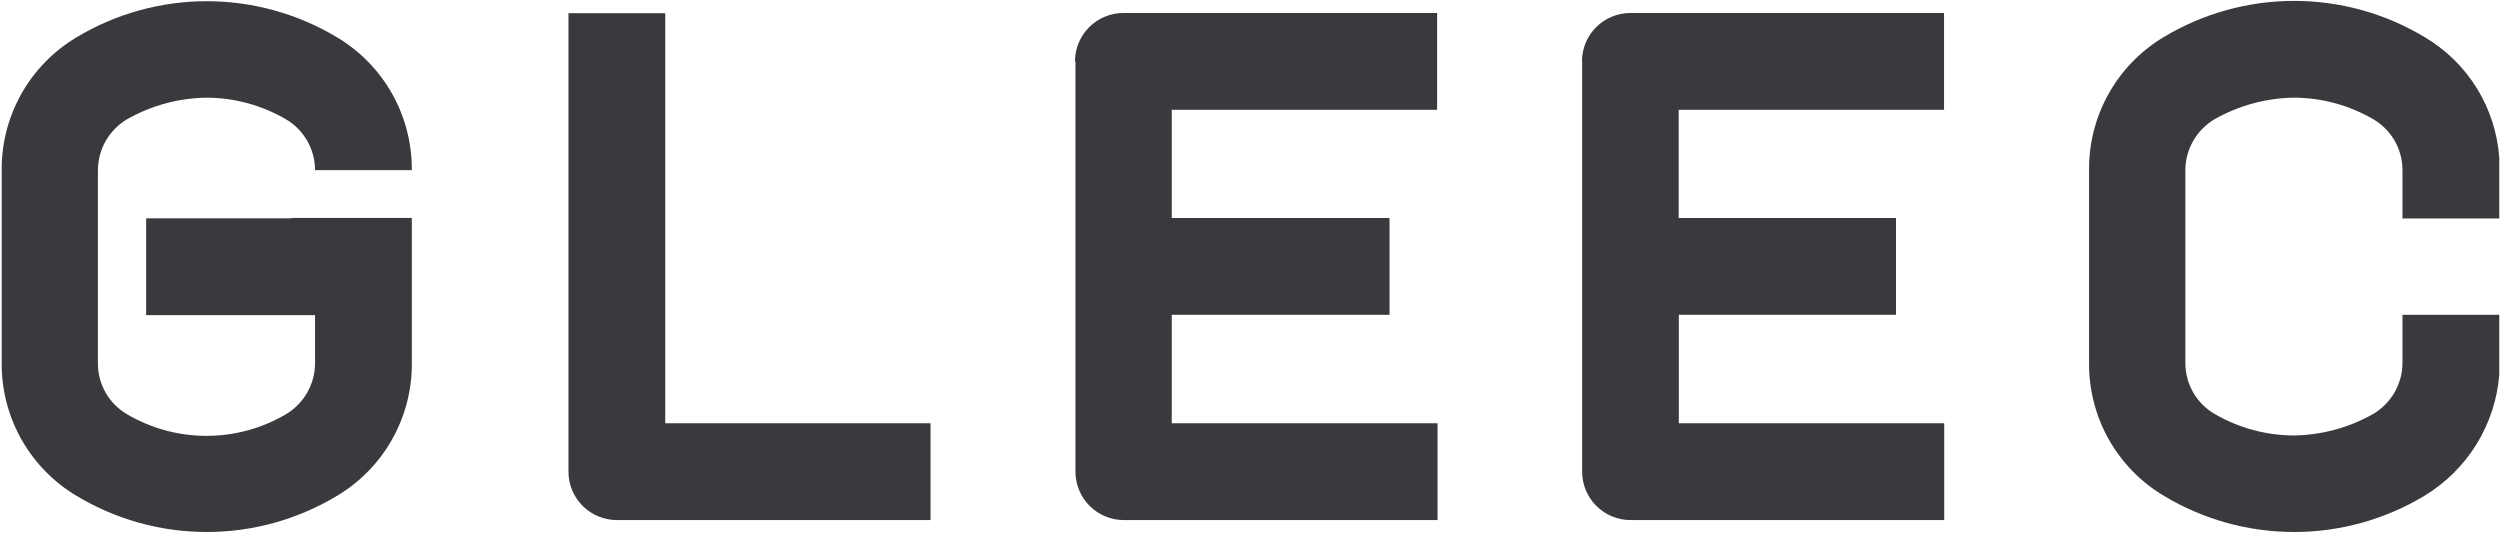
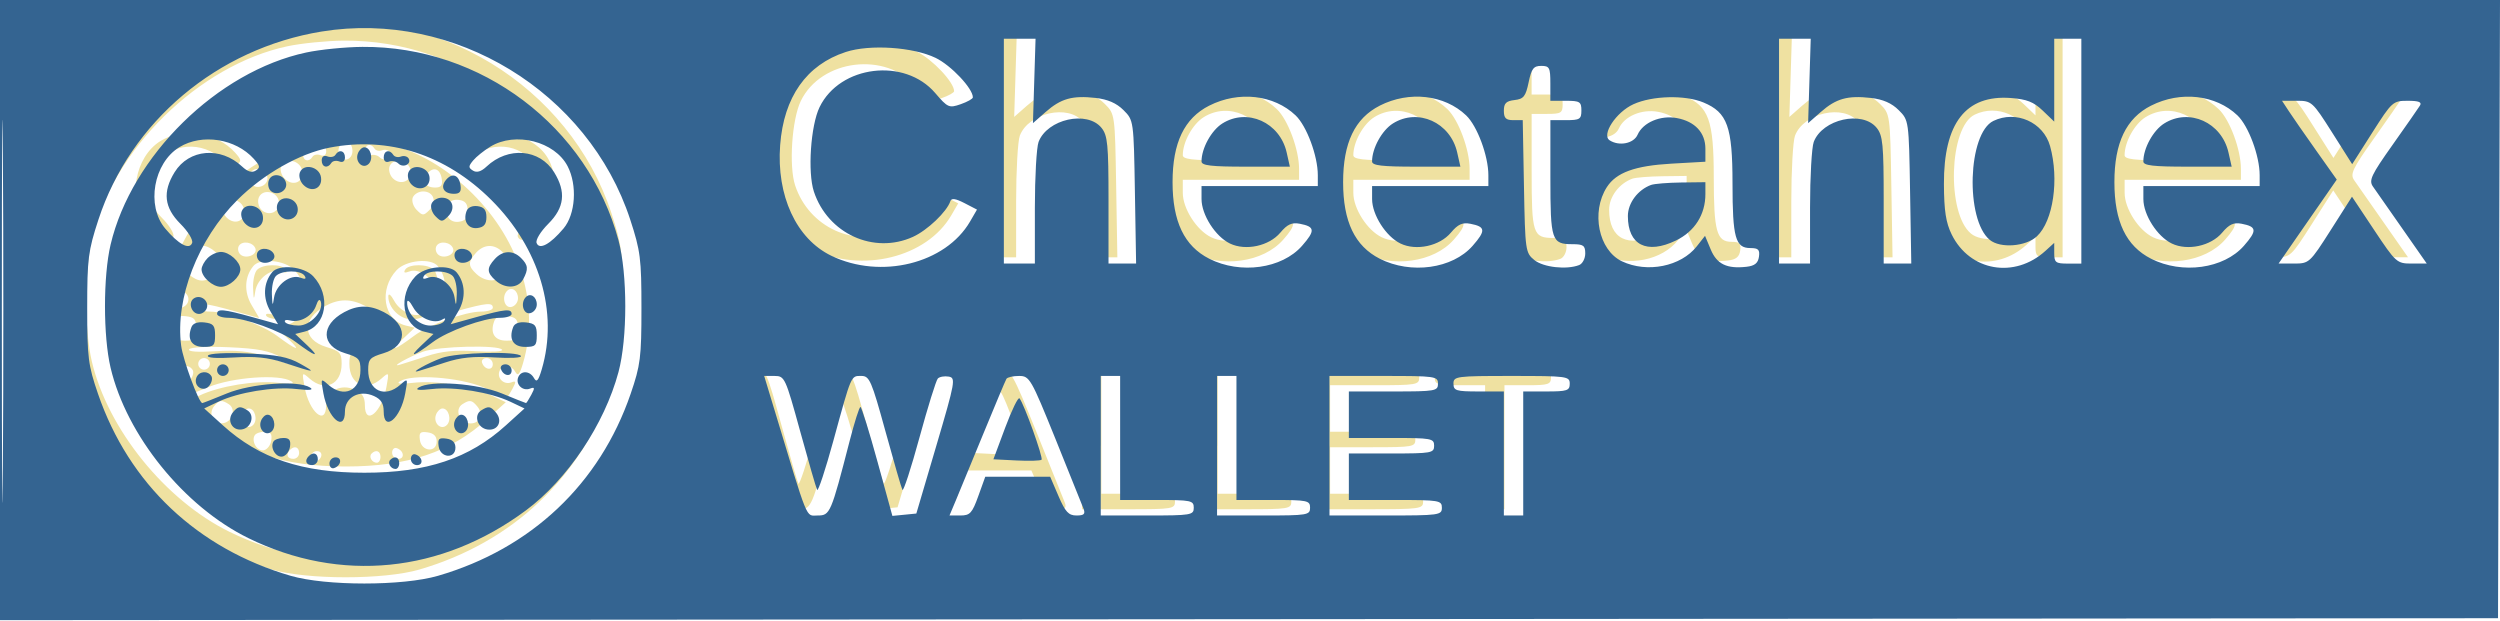
- <svg xmlns="http://www.w3.org/2000/svg" viewBox="699 117 1107 236" fill="none">
-   <path d="M828 213.679H763.714V256.536H838.5V277.964C838.464 282.488 837.266 286.927 835.021 290.855C832.776 294.782 829.559 298.067 825.679 300.393C814.996 306.684 802.825 310.001 790.429 310.001C778.032 310.001 765.861 306.684 755.178 300.393C751.272 298.096 748.034 294.818 745.785 290.884C743.536 286.95 742.354 282.496 742.357 277.964V192.321C742.38 187.79 743.572 183.341 745.818 179.406C748.064 175.47 751.288 172.181 755.178 169.857C765.928 163.727 778.055 160.422 790.429 160.25C802.821 160.284 814.983 163.599 825.679 169.857C829.583 172.165 832.819 175.451 835.067 179.39C837.315 183.329 838.498 187.786 838.5 192.321H881.357C881.444 180.487 878.435 168.835 872.627 158.522C866.819 148.21 858.416 139.596 848.25 133.536C830.825 123.067 810.881 117.537 790.553 117.537C770.226 117.537 750.282 123.067 732.857 133.536C722.691 139.596 714.288 148.21 708.48 158.522C702.672 168.835 699.663 180.487 699.75 192.321V277.786C699.669 289.615 702.681 301.259 708.489 311.565C714.296 321.87 722.697 330.478 732.857 336.536C750.274 347.027 770.221 352.57 790.553 352.57C810.886 352.57 830.833 347.027 848.25 336.536C858.41 330.478 866.811 321.87 872.618 311.565C878.426 301.259 881.438 289.615 881.357 277.786V213.5H828V213.679Z" fill="#393A3D" />
-   <path d="M993.571 122.857H950.714V325.857C950.714 331.54 952.972 336.991 956.991 341.009C961.009 345.028 966.46 347.286 972.143 347.286H1111.04V304.429H993.571V122.857Z" fill="#393A3D" />
-   <path d="M1175.21 144.214V325.857C1175.21 331.54 1177.47 336.991 1181.49 341.009C1185.51 345.028 1190.96 347.286 1196.64 347.286H1335.54V304.429H1217.86V256.393H1314.29V213.536H1217.86V165.607H1335.36V122.75H1196.43C1190.75 122.75 1185.29 125.008 1181.28 129.026C1177.26 133.045 1175 138.495 1175 144.179" fill="#393A3D" />
-   <path d="M1399.57 144.214V325.857C1399.57 331.54 1401.83 336.991 1405.85 341.009C1409.87 345.028 1415.32 347.286 1421 347.286H1559.89V304.429H1442.39V256.393H1538.54V213.536H1442.32V165.607H1559.82V122.75H1420.93C1415.25 122.75 1409.8 125.008 1405.78 129.026C1401.76 133.045 1399.5 138.495 1399.5 144.179" fill="#393A3D" />
-   <path d="M1762.82 277.786C1762.79 282.31 1761.59 286.748 1759.34 290.676C1757.1 294.604 1753.88 297.888 1750 300.214C1739.25 306.344 1727.12 309.649 1714.75 309.821C1702.36 309.787 1690.2 306.473 1679.5 300.214C1675.59 297.917 1672.36 294.639 1670.11 290.705C1667.86 286.771 1666.68 282.317 1666.68 277.786V192.321C1666.7 187.79 1667.89 183.341 1670.14 179.406C1672.39 175.47 1675.61 172.181 1679.5 169.857C1690.25 163.727 1702.38 160.422 1714.75 160.25C1727.14 160.284 1739.3 163.599 1750 169.857C1753.9 172.165 1757.14 175.451 1759.39 179.39C1761.64 183.329 1762.82 187.786 1762.82 192.321V213.75H1805.68V186.964C1804.93 176.011 1801.52 165.406 1795.75 156.07C1789.97 146.734 1782 138.95 1772.54 133.393C1755.11 122.925 1735.17 117.394 1714.84 117.394C1694.51 117.394 1674.57 122.925 1657.14 133.393C1646.98 139.453 1638.57 148.067 1632.77 158.38C1626.96 168.692 1623.95 180.344 1624.04 192.179V277.786C1623.95 289.615 1626.97 301.259 1632.77 311.565C1638.58 321.87 1646.98 330.478 1657.14 336.536C1674.56 347.027 1694.51 352.57 1714.84 352.57C1735.17 352.57 1755.12 347.027 1772.54 336.536C1781.91 330.874 1789.81 323.063 1795.57 313.748C1801.33 304.434 1804.8 293.882 1805.68 282.964V256.393H1762.82V277.786Z" fill="#393A3D" />
+ <svg xmlns="http://www.w3.org/2000/svg" width="145.125" height="36" viewBox="0 0 145.125 36" version="1.1" id="svg2">
+   <defs id="defs2" />
+   <path d="M 17.587,1.467 C 11.523,2.457 6.49,6.696 4.627,12.383 4.033,14.196 3.975,14.657 3.975,17.525 c 0,2.861 0.058,3.318 0.628,4.978 1.796,5.229 5.775,8.987 11.184,10.561 2.047,0.596 6.503,0.596 8.55,0 5.409,-1.574 9.388,-5.332 11.184,-10.561 0.57,-1.661 0.628,-2.118 0.628,-4.978 0,-2.868 -0.059,-3.328 -0.652,-5.141 C 33.067,4.966 25.267,0.213 17.587,1.467 m 39.599,6.945 V 14.937 h 0.9 0.9 v -3.248 c 0,-1.786 0.097,-3.502 0.215,-3.813 0.504,-1.325 2.821,-1.844 3.653,-0.817 0.356,0.439 0.407,0.968 0.407,4.19 V 14.937 h 0.801 0.801 l -0.07,-4.158 C 64.724,6.63 64.722,6.62 64.131,6.03 63.725,5.624 63.216,5.402 62.513,5.322 61.164,5.17 60.5,5.357 59.609,6.14 l -0.735,0.646 0.076,-2.45 0.076,-2.449 h -0.92 -0.92 v 6.525 m 44.999,0 V 14.937 h 0.9 0.9 v -3.248 c 0,-1.786 0.097,-3.502 0.215,-3.813 0.504,-1.325 2.821,-1.844 3.653,-0.817 0.356,0.439 0.407,0.968 0.407,4.19 V 14.937 h 0.801 0.801 l -0.07,-4.158 c -0.07,-4.15 -0.071,-4.159 -0.662,-4.749 -0.406,-0.406 -0.915,-0.628 -1.618,-0.707 -1.349,-0.152 -2.014,0.035 -2.904,0.818 l -0.735,0.646 0.076,-2.45 0.076,-2.449 h -0.92 -0.92 v 6.525 m 15.975,-4.12 v 2.405 l -0.67,-0.642 c -0.524,-0.502 -0.929,-0.661 -1.856,-0.729 -2.611,-0.193 -3.893,1.46 -3.877,5 0.007,1.543 0.114,2.238 0.45,2.922 1.05,2.134 3.649,2.586 5.447,0.948 l 0.506,-0.461 v 0.602 c 0,0.538 0.084,0.602 0.787,0.602 h 0.787 V 8.412 1.887 h -0.787 -0.787 v 2.405 M 16.687,2.685 C 11.539,3.785 6.546,8.689 5.332,13.838 c -0.434,1.842 -0.434,5.306 0,7.149 0.926,3.927 4.267,8.06 7.994,9.887 5.344,2.62 11.208,2.034 16.12,-1.611 2.407,-1.786 4.558,-5.001 5.369,-8.026 0.526,-1.963 0.526,-5.687 0,-7.65 -1.77,-6.598 -7.971,-11.282 -14.866,-11.228 -0.99,0.008 -2.458,0.155 -3.262,0.326 m 31.324,-0.031 c -2.283,0.745 -3.6,2.612 -3.811,5.406 -0.222,2.936 0.935,5.439 2.968,6.423 2.871,1.39 6.634,0.461 8.057,-1.988 L 55.625,11.806 54.897,11.429 C 54.378,11.161 54.143,11.128 54.081,11.316 53.875,11.933 52.75,13.007 51.908,13.389 49.633,14.423 46.963,13.203 46.157,10.762 45.787,9.641 45.97,6.926 46.487,5.861 c 1.181,-2.433 4.94,-2.891 6.714,-0.818 0.726,0.848 0.804,0.882 1.476,0.648 0.39,-0.136 0.709,-0.315 0.709,-0.398 0,-0.518 -1.262,-1.856 -2.162,-2.292 C 51.914,2.366 49.405,2.2 48.011,2.655 M 87.649,4.419 c -0.171,0.816 -0.291,0.967 -0.819,1.027 -0.486,0.056 -0.619,0.189 -0.619,0.619 0,0.43 0.117,0.548 0.548,0.548 h 0.548 l 0.071,3.845 c 0.069,3.729 0.087,3.858 0.602,4.275 0.524,0.424 1.866,0.575 2.6,0.293 0.196,-0.075 0.356,-0.379 0.356,-0.675 0,-0.459 -0.109,-0.538 -0.742,-0.538 -1.213,0 -1.282,-0.21 -1.282,-3.87 V 6.612 h 0.9 c 0.81,0 0.9,-0.056 0.9,-0.562 0,-0.506 -0.09,-0.562 -0.9,-0.562 H 88.91 V 4.475 c 0,-0.914 -0.052,-1.012 -0.531,-1.012 -0.443,0 -0.564,0.158 -0.731,0.956 M 69.108,5.769 c -1.449,0.735 -2.129,2.154 -2.129,4.444 0,2.289 0.68,3.708 2.129,4.444 1.808,0.917 4.219,0.582 5.389,-0.75 0.776,-0.884 0.753,-1.111 -0.131,-1.28 -0.464,-0.089 -0.722,0.029 -1.132,0.517 -0.653,0.776 -2.011,1.07 -2.922,0.631 -0.846,-0.407 -1.651,-1.666 -1.651,-2.582 v -0.754 h 3.375 3.375 V 9.803 C 75.411,8.686 74.765,6.95 74.122,6.336 72.861,5.133 70.817,4.902 69.108,5.769 m 9.9,0 c -1.449,0.735 -2.129,2.154 -2.129,4.444 0,2.289 0.68,3.708 2.129,4.444 1.808,0.917 4.219,0.582 5.389,-0.75 0.776,-0.884 0.753,-1.111 -0.131,-1.28 -0.464,-0.089 -0.722,0.029 -1.132,0.517 -0.653,0.776 -2.011,1.07 -2.922,0.631 -0.846,-0.407 -1.651,-1.666 -1.651,-2.582 v -0.754 h 3.375 3.375 V 9.803 c 0,-1.117 -0.645,-2.853 -1.288,-3.467 C 82.761,5.133 80.717,4.902 79.008,5.769 m 14.726,-0.081 c -1.009,0.458 -1.878,1.781 -1.379,2.098 0.556,0.354 1.395,0.184 1.62,-0.328 0.313,-0.712 1.332,-1.144 2.279,-0.966 1.052,0.197 1.656,0.846 1.656,1.778 v 0.756 l -1.976,0.112 c -2.115,0.121 -3.197,0.514 -3.743,1.361 -0.933,1.449 -0.482,3.665 0.877,4.309 1.462,0.694 3.422,0.3 4.344,-0.873 l 0.477,-0.607 0.333,0.797 c 0.354,0.849 0.939,1.129 2.079,0.999 0.47,-0.054 0.666,-0.211 0.718,-0.58 0.058,-0.411 -0.036,-0.506 -0.498,-0.506 -0.869,0 -1.036,-0.603 -1.037,-3.754 -9e-4,-3.297 -0.295,-4.117 -1.684,-4.697 -1.068,-0.446 -2.965,-0.399 -4.066,0.101 m 30.048,0.081 c -1.449,0.735 -2.129,2.154 -2.129,4.444 0,2.289 0.68,3.708 2.129,4.444 1.808,0.917 4.219,0.582 5.389,-0.75 0.776,-0.884 0.753,-1.111 -0.131,-1.28 -0.464,-0.089 -0.722,0.029 -1.132,0.517 -0.653,0.776 -2.011,1.07 -2.922,0.631 -0.846,-0.407 -1.651,-1.666 -1.651,-2.582 v -0.754 h 3.375 3.375 V 9.803 c 0,-1.117 -0.645,-2.853 -1.288,-3.467 -1.261,-1.203 -3.306,-1.434 -5.014,-0.568 m 7.994,0.319 c 0.216,0.33 0.931,1.36 1.589,2.288 l 1.195,1.687 -1.689,2.437 -1.689,2.437 h 0.895 c 0.878,0 0.918,-0.036 2.131,-1.941 l 1.236,-1.941 1.291,1.941 c 1.255,1.886 1.316,1.941 2.171,1.941 h 0.879 l -1.419,-2.031 c -0.781,-1.117 -1.548,-2.215 -1.705,-2.44 -0.249,-0.356 -0.103,-0.667 1.136,-2.416 0.782,-1.104 1.498,-2.133 1.593,-2.285 0.124,-0.201 -0.07,-0.277 -0.711,-0.277 -0.859,0 -0.913,0.049 -2.053,1.84 l -1.171,1.84 -1.165,-1.84 c -1.13,-1.785 -1.19,-1.84 -2.036,-1.84 h -0.871 l 0.394,0.601 M 69.872,6.804 c -0.64,0.402 -1.211,1.441 -1.211,2.204 0,0.238 0.561,0.304 2.564,0.304 h 2.564 L 73.603,8.489 C 73.209,6.745 71.323,5.893 69.872,6.804 m 9.9,0 c -0.64,0.402 -1.211,1.441 -1.211,2.204 0,0.238 0.561,0.304 2.564,0.304 h 2.564 L 83.502,8.489 C 83.109,6.745 81.223,5.893 79.771,6.804 m 34.858,-0.148 c -1.489,0.719 -1.643,5.72 -0.213,6.905 0.61,0.506 2.101,0.393 2.74,-0.208 0.947,-0.889 1.299,-3.305 0.763,-5.234 -0.386,-1.389 -1.979,-2.097 -3.291,-1.463 m 9.916,0.148 c -0.64,0.402 -1.211,1.441 -1.211,2.204 0,0.238 0.561,0.304 2.564,0.304 h 2.564 l -0.186,-0.823 C 127.883,6.745 125.997,5.893 124.546,6.804 M 9.329,8.178 c -1.506,0.918 -1.943,3.4 -0.83,4.722 0.777,0.923 1.405,1.262 1.565,0.843 C 10.131,13.568 9.831,13.077 9.386,12.631 8.443,11.688 8.34,10.778 9.046,9.634 9.883,8.281 11.714,8.128 12.968,9.306 13.283,9.602 13.536,9.677 13.756,9.541 14.031,9.371 14.013,9.264 13.641,8.853 12.581,7.682 10.641,7.378 9.329,8.178 m 18.045,-0.027 c -0.371,0.227 -0.82,0.589 -0.998,0.804 -0.279,0.337 -0.279,0.418 -0.003,0.589 0.214,0.132 0.473,0.054 0.783,-0.238 1.254,-1.179 3.085,-1.025 3.922,0.328 0.707,1.143 0.604,2.054 -0.339,2.996 -0.446,0.446 -0.745,0.937 -0.678,1.112 0.16,0.418 0.788,0.08 1.565,-0.843 0.695,-0.826 0.806,-2.511 0.238,-3.609 C 31.115,7.843 28.828,7.263 27.375,8.152 m -9.337,0.058 c -1.739,0.34 -3.836,1.53 -5.346,3.036 -2.295,2.289 -3.619,5.719 -3.264,8.457 0.108,0.837 1.03,3.336 1.229,3.333 0.038,-4.5e-4 0.676,-0.251 1.419,-0.557 1.427,-0.588 4.153,-0.782 4.837,-0.344 0.228,0.146 -0.028,0.173 -0.787,0.086 -1.306,-0.151 -3.379,0.187 -4.546,0.741 l -0.814,0.386 1.089,0.986 c 2.118,1.918 4.595,2.746 8.209,2.746 3.614,0 6.091,-0.828 8.209,-2.746 l 1.089,-0.986 -0.814,-0.386 c -1.168,-0.554 -3.241,-0.892 -4.546,-0.741 -0.759,0.088 -1.015,0.06 -0.787,-0.086 0.685,-0.438 3.41,-0.244 4.837,0.344 0.742,0.306 1.372,0.557 1.398,0.557 0.027,6.75e-4 0.165,-0.217 0.307,-0.483 0.216,-0.403 0.203,-0.462 -0.077,-0.355 -0.422,0.162 -0.845,-0.239 -0.687,-0.651 0.16,-0.416 0.677,-0.393 0.92,0.04 0.152,0.271 0.253,0.157 0.449,-0.506 C 31.341,17.764 30.232,14.036 27.433,11.245 24.791,8.61 21.473,7.538 18.037,8.209 m 1.651,0.331 c -0.188,0.489 0.288,0.948 0.629,0.607 0.288,-0.288 0.11,-0.96 -0.255,-0.96 -0.132,0 -0.3,0.159 -0.374,0.353 m -1.307,0.088 c -0.073,0.118 -0.282,0.158 -0.463,0.088 -0.206,-0.079 -0.33,0.009 -0.33,0.235 0,0.396 0.346,0.488 0.556,0.146 0.073,-0.118 0.282,-0.158 0.463,-0.088 0.206,0.079 0.33,-0.009 0.33,-0.235 0,-0.396 -0.346,-0.488 -0.556,-0.146 m 2.806,0.146 c 0,0.215 0.126,0.313 0.31,0.243 0.171,-0.065 0.415,-0.014 0.543,0.114 0.279,0.279 0.788,0.022 0.59,-0.299 -0.076,-0.124 -0.277,-0.172 -0.446,-0.107 -0.169,0.065 -0.367,0.021 -0.441,-0.097 C 21.533,8.286 21.187,8.377 21.187,8.774 M 16.318,9.651 c -0.079,0.207 0.013,0.526 0.209,0.722 0.478,0.478 1.112,0.204 1.02,-0.441 -0.089,-0.625 -1.015,-0.836 -1.229,-0.281 m 6.3,0 c -0.078,0.204 0.005,0.519 0.186,0.699 0.45,0.45 1.125,0.159 1.039,-0.448 C 23.757,9.304 22.824,9.113 22.618,9.651 m -8.099,0.447 c -0.078,0.203 -0.034,0.477 0.098,0.609 0.343,0.343 0.992,0.029 0.903,-0.435 -0.1,-0.518 -0.821,-0.643 -1.001,-0.174 m 10.282,-0.016 c -0.349,0.421 -0.128,0.805 0.465,0.805 0.336,0 0.434,-0.125 0.38,-0.489 -0.09,-0.61 -0.48,-0.756 -0.845,-0.316 m 69.959,0.289 c -0.774,0.283 -1.35,1.054 -1.35,1.808 0,1.685 1.095,2.24 2.795,1.417 1.084,-0.525 1.705,-1.503 1.705,-2.686 v -0.697 l -1.406,0.018 c -0.773,0.01 -1.558,0.073 -1.744,0.141 m -79.741,1.107 c -0.084,0.217 -0.014,0.524 0.156,0.695 0.43,0.43 1.1,0.12 1.016,-0.47 -0.086,-0.605 -0.963,-0.773 -1.173,-0.225 m 8.942,-0.011 c -0.075,0.195 0.029,0.521 0.232,0.723 0.341,0.341 0.396,0.341 0.737,0 0.46,-0.46 0.249,-1.078 -0.368,-1.078 -0.255,0 -0.525,0.16 -0.6,0.355 m -11.019,0.434 c -0.079,0.207 0.013,0.526 0.209,0.722 0.478,0.478 1.112,0.204 1.02,-0.441 -0.089,-0.625 -1.015,-0.836 -1.229,-0.281 m 13.056,-0.017 c -0.224,0.584 0.09,1.066 0.643,0.988 0.372,-0.053 0.507,-0.222 0.507,-0.634 0,-0.412 -0.135,-0.582 -0.507,-0.634 -0.304,-0.043 -0.562,0.069 -0.643,0.281 m -12.129,2.385 c -0.087,0.141 -0.053,0.363 0.076,0.492 0.302,0.302 1.007,0.039 0.884,-0.331 -0.125,-0.376 -0.762,-0.483 -0.961,-0.161 m 11.475,0 c -0.087,0.141 -0.053,0.363 0.076,0.492 0.302,0.302 1.007,0.039 0.884,-0.331 -0.125,-0.376 -0.762,-0.483 -0.961,-0.161 m -14.379,0.346 c -0.194,0.195 -0.353,0.491 -0.353,0.659 0,0.439 0.637,1.012 1.125,1.012 0.488,0 1.125,-0.573 1.125,-1.012 0,-0.439 -0.637,-1.012 -1.125,-1.012 -0.23,0 -0.577,0.159 -0.772,0.353 m 16.669,0.058 c -0.477,0.527 -0.469,0.781 0.039,1.241 0.553,0.501 1.32,0.471 1.606,-0.063 0.316,-0.591 0.294,-0.822 -0.121,-1.236 -0.47,-0.47 -1.067,-0.447 -1.524,0.058 m -12.926,0.771 c -0.512,0.616 -0.551,1.5 -0.1,2.264 l 0.443,0.751 -1.483,-0.412 c -1.695,-0.47 -2.056,-0.503 -2.056,-0.186 0,0.124 0.306,0.225 0.681,0.225 0.925,0 3.035,0.765 3.899,1.413 1.117,0.838 1.449,0.937 0.67,0.2 l -0.713,-0.675 0.541,-0.136 c 1.272,-0.319 1.551,-2.097 0.504,-3.212 -0.544,-0.579 -1.984,-0.72 -2.387,-0.234 m 8.322,0.234 c -1.047,1.115 -0.768,2.892 0.504,3.212 l 0.541,0.136 -0.713,0.675 c -0.779,0.737 -0.447,0.638 0.67,-0.2 0.865,-0.649 2.974,-1.413 3.899,-1.413 0.374,0 0.681,-0.101 0.681,-0.225 0,-0.316 -0.361,-0.284 -2.056,0.186 l -1.483,0.412 0.443,-0.751 c 0.451,-0.764 0.412,-1.647 -0.1,-2.264 -0.403,-0.486 -1.843,-0.344 -2.387,0.234 m -8.098,-0.022 c -0.148,0.148 -0.255,0.63 -0.236,1.069 0.029,0.688 0.047,0.712 0.128,0.175 0.112,-0.738 0.952,-1.365 1.531,-1.143 0.279,0.107 0.355,0.074 0.243,-0.107 -0.212,-0.344 -1.32,-0.339 -1.666,0.007 m 8.594,-0.007 c -0.112,0.181 -0.036,0.215 0.243,0.107 0.58,-0.222 1.419,0.405 1.531,1.143 0.081,0.537 0.099,0.513 0.128,-0.175 0.019,-0.439 -0.088,-0.92 -0.236,-1.069 -0.346,-0.346 -1.454,-0.35 -1.666,-0.007 m -13.348,1.302 c -0.373,0.23 -0.156,0.91 0.29,0.91 0.176,0 0.376,-0.144 0.444,-0.321 0.163,-0.425 -0.342,-0.831 -0.734,-0.589 m 19.263,-0.07 c -0.331,0.331 -0.157,1.013 0.239,0.937 0.217,-0.042 0.394,-0.269 0.394,-0.504 0,-0.448 -0.367,-0.699 -0.633,-0.433 m -12.172,0.474 c -0.197,0.612 -0.921,1.037 -1.506,0.885 -0.235,-0.061 -0.371,-0.02 -0.301,0.092 0.069,0.112 0.421,0.204 0.783,0.204 0.696,0 1.474,-0.847 1.286,-1.399 -0.058,-0.17 -0.165,-0.081 -0.261,0.218 m 5.276,-0.163 c -0.017,0.658 0.667,1.344 1.341,1.344 0.357,0 0.721,-0.117 0.809,-0.26 0.102,-0.165 0.061,-0.198 -0.112,-0.091 -0.472,0.292 -1.347,-0.08 -1.695,-0.721 -0.189,-0.349 -0.338,-0.467 -0.343,-0.272 m -3.66,0.57 c -1.375,0.746 -1.342,1.958 0.064,2.38 0.787,0.236 0.886,0.344 0.886,0.972 0,1.213 -0.968,1.654 -1.87,0.853 -0.435,-0.386 -0.44,-0.377 -0.28,0.506 0.264,1.456 1.25,2.283 1.25,1.049 0,-0.832 0.844,-1.28 1.687,-0.895 0.408,0.186 0.562,0.432 0.562,0.895 0,1.234 0.986,0.407 1.25,-1.049 0.16,-0.883 0.155,-0.893 -0.28,-0.506 -0.902,0.801 -1.87,0.359 -1.87,-0.853 0,-0.628 0.099,-0.736 0.886,-0.972 1.428,-0.428 1.437,-1.657 0.018,-2.391 -0.817,-0.423 -1.512,-0.419 -2.305,0.011 m -8.857,0.859 c -0.27,0.703 0.003,1.153 0.698,1.153 0.596,0 0.672,-0.076 0.672,-0.675 0,-0.569 -0.097,-0.686 -0.62,-0.746 -0.396,-0.045 -0.667,0.052 -0.75,0.268 m 18.675,0 c -0.27,0.703 0.003,1.153 0.698,1.153 0.596,0 0.672,-0.076 0.672,-0.675 0,-0.569 -0.097,-0.686 -0.62,-0.746 -0.396,-0.045 -0.667,0.052 -0.75,0.268 m -17.718,1.656 c -0.083,0.134 0.495,0.175 1.517,0.11 1.206,-0.077 1.976,0.001 2.861,0.292 1.867,0.614 1.95,0.621 0.985,0.077 -0.711,-0.4 -1.355,-0.526 -3.065,-0.601 -1.248,-0.054 -2.222,-0.003 -2.298,0.121 m 13.576,0.137 c -0.814,0.293 -1.948,0.931 -1.35,0.759 0.186,-0.053 0.882,-0.276 1.548,-0.495 0.885,-0.291 1.654,-0.369 2.861,-0.292 0.908,0.058 1.597,0.02 1.533,-0.085 -0.181,-0.293 -3.704,-0.207 -4.591,0.112 m -13.05,0.709 c 0,0.186 0.152,0.337 0.338,0.337 0.186,0 0.337,-0.152 0.337,-0.337 0,-0.186 -0.152,-0.337 -0.337,-0.337 -0.186,0 -0.338,0.152 -0.338,0.337 m 16.476,-0.07 c 0.139,0.417 0.623,0.486 0.623,0.089 0,-0.196 -0.16,-0.356 -0.356,-0.356 -0.196,0 -0.316,0.12 -0.267,0.267 M 10.312,21.558 c -0.191,0.498 0.404,0.884 0.74,0.479 0.151,-0.182 0.209,-0.436 0.129,-0.565 -0.21,-0.34 -0.725,-0.288 -0.869,0.086 m 33.522,1.76 c 2.038,6.744 1.834,6.244 2.545,6.244 0.718,0 0.769,-0.118 1.855,-4.331 0.279,-1.083 0.56,-1.969 0.625,-1.969 0.065,0 0.508,1.423 0.986,3.162 l 0.869,3.162 0.695,-0.068 0.695,-0.069 1.161,-3.937 c 1.101,-3.735 1.138,-3.941 0.715,-4.013 -0.245,-0.041 -0.528,0.009 -0.628,0.112 -0.1,0.103 -0.58,1.645 -1.066,3.426 -0.486,1.781 -0.931,3.148 -0.99,3.037 -0.059,-0.111 -0.503,-1.644 -0.987,-3.407 -0.807,-2.937 -0.924,-3.206 -1.397,-3.206 -0.611,0 -0.565,-0.107 -1.624,3.763 -0.46,1.678 -0.884,2.961 -0.942,2.851 -0.059,-0.11 -0.503,-1.644 -0.987,-3.407 -0.854,-3.109 -0.899,-3.206 -1.484,-3.206 h -0.603 l 0.561,1.856 m 13.501,-1.687 c -0.057,0.093 -0.663,1.536 -1.349,3.206 -0.685,1.671 -1.406,3.417 -1.601,3.881 l -0.355,0.844 h 0.634 c 0.556,0 0.683,-0.137 1.038,-1.125 l 0.405,-1.125 h 1.884 1.883 l 0.484,1.125 c 0.395,0.918 0.587,1.125 1.043,1.125 0.439,0 0.527,-0.084 0.409,-0.394 -0.082,-0.217 -0.814,-2.039 -1.628,-4.05 -1.419,-3.508 -1.504,-3.656 -2.112,-3.656 -0.348,0 -0.679,0.076 -0.736,0.169 m 5.476,3.881 v 4.05 h 2.7 c 2.55,0 2.7,-0.025 2.7,-0.45 0,-0.418 -0.15,-0.45 -2.137,-0.45 h -2.137 v -3.6 -3.6 h -0.562 -0.562 v 4.05 m 6.75,0 v 4.05 h 2.7 c 2.55,0 2.7,-0.025 2.7,-0.45 0,-0.418 -0.15,-0.45 -2.137,-0.45 h -2.137 v -3.6 -3.6 h -0.562 -0.562 v 4.05 m 6.525,0 v 4.05 h 3.262 c 3.112,0 3.262,-0.021 3.262,-0.45 0,-0.425 -0.15,-0.45 -2.7,-0.45 h -2.7 v -1.35 -1.35 h 2.475 c 2.325,0 2.475,-0.027 2.475,-0.45 0,-0.423 -0.15,-0.45 -2.475,-0.45 h -2.475 v -1.35 -1.35 h 2.587 c 2.437,0 2.587,-0.026 2.587,-0.45 0,-0.429 -0.15,-0.45 -3.15,-0.45 h -3.15 v 4.05 m 7.2,-3.6 c 0,0.404 0.15,0.45 1.462,0.45 h 1.462 v 3.6 3.6 h 0.562 0.562 v -3.6 -3.6 h 1.35 c 1.2,0 1.35,-0.05 1.35,-0.45 0,-0.43 -0.15,-0.45 -3.375,-0.45 -3.225,0 -3.375,0.02 -3.375,0.45 m -26.016,2.536 -0.69,1.852 1.342,0.068 c 0.738,0.037 1.392,0.018 1.453,-0.044 0.109,-0.109 -1.015,-3.242 -1.28,-3.563 -0.074,-0.09 -0.445,0.669 -0.825,1.687 M 12.436,23.571 c -0.375,0.452 -0.055,1.078 0.509,0.997 0.553,-0.079 0.777,-0.825 0.333,-1.107 -0.417,-0.264 -0.546,-0.247 -0.842,0.11 m 14.41,-0.11 c -0.456,0.289 -0.214,1.028 0.363,1.11 0.605,0.086 0.901,-0.492 0.5,-0.975 C 27.391,23.213 27.268,23.194 26.846,23.461 m -12.783,0.603 c -0.188,0.489 0.288,0.948 0.629,0.607 0.288,-0.288 0.11,-0.96 -0.255,-0.96 -0.132,0 -0.3,0.159 -0.374,0.353 m 11.25,0 c -0.188,0.489 0.288,0.948 0.629,0.607 0.288,-0.288 0.11,-0.96 -0.255,-0.96 -0.132,0 -0.3,0.159 -0.374,0.353 m -10.525,1.202 c -0.217,0.351 0.139,0.946 0.522,0.873 0.201,-0.038 0.398,-0.296 0.437,-0.574 0.054,-0.379 -0.041,-0.504 -0.38,-0.504 -0.249,0 -0.509,0.092 -0.579,0.205 m 9.588,0.283 c 0.096,0.677 0.974,0.744 0.974,0.074 0,-0.3 -0.175,-0.475 -0.524,-0.524 -0.436,-0.062 -0.512,0.014 -0.45,0.45 m -7.538,0.562 c -0.259,0.259 -0.164,0.525 0.187,0.525 0.186,0 0.338,-0.152 0.338,-0.337 0,-0.351 -0.266,-0.446 -0.525,-0.187 m 5.925,0.169 c 0,0.196 0.16,0.356 0.356,0.356 0.397,0 0.328,-0.484 -0.089,-0.623 -0.147,-0.049 -0.267,0.071 -0.267,0.267 m -4.725,0.262 c 0,0.196 0.12,0.316 0.267,0.267 0.417,-0.139 0.486,-0.623 0.089,-0.623 -0.196,0 -0.356,0.16 -0.356,0.356 m 3.531,-0.212 c -0.18,0.18 0.023,0.531 0.307,0.531 0.117,0 0.212,-0.152 0.212,-0.337 0,-0.348 -0.266,-0.447 -0.519,-0.194" stroke="none" fill="#efe1a1" fill-rule="evenodd" id="path1" style="stroke-width:0.225" />
+   <path d="M 0,18 V 36 l 72.505,-0.056 72.505,-0.057 0.058,-17.943 L 145.125,0 H 72.562 0 v 18 m 0.107,0.112 c 0,9.9 0.028,13.917 0.061,8.927 0.034,-4.99 0.034,-13.09 0,-18 -0.034,-4.91 -0.062,-0.827 -0.061,9.073 M 18.675,1.83 C 12.61,2.82 7.578,7.059 5.715,12.746 5.121,14.559 5.062,15.019 5.062,17.887 c 0,2.861 0.058,3.318 0.628,4.978 1.796,5.229 5.775,8.987 11.184,10.561 2.047,0.596 6.503,0.596 8.55,0 5.409,-1.574 9.388,-5.332 11.184,-10.561 0.57,-1.661 0.628,-2.118 0.628,-4.978 0,-2.868 -0.059,-3.328 -0.652,-5.141 C 34.155,5.329 26.355,0.576 18.675,1.83 m 39.599,6.945 v 6.525 h 0.9 0.9 v -3.248 c 0,-1.786 0.097,-3.502 0.215,-3.813 0.504,-1.325 2.821,-1.844 3.653,-0.817 0.356,0.439 0.407,0.968 0.407,4.19 v 3.687 h 0.801 0.801 l -0.07,-4.158 C 65.811,6.992 65.81,6.983 65.219,6.392 64.813,5.987 64.304,5.764 63.601,5.685 62.252,5.533 61.587,5.72 60.697,6.503 l -0.735,0.646 0.076,-2.45 0.076,-2.449 h -0.92 -0.92 v 6.525 m 44.999,0 v 6.525 h 0.9 0.9 v -3.248 c 0,-1.786 0.097,-3.502 0.215,-3.813 0.504,-1.325 2.821,-1.844 3.653,-0.817 0.356,0.439 0.407,0.968 0.407,4.19 v 3.687 h 0.801 0.801 l -0.07,-4.158 c -0.07,-4.15 -0.071,-4.159 -0.662,-4.749 -0.406,-0.406 -0.915,-0.628 -1.618,-0.707 -1.349,-0.152 -2.014,0.035 -2.904,0.818 l -0.735,0.646 0.076,-2.45 0.076,-2.449 h -0.92 -0.92 v 6.525 m 15.975,-4.12 v 2.405 l -0.67,-0.642 c -0.524,-0.502 -0.929,-0.661 -1.856,-0.729 -2.611,-0.193 -3.893,1.46 -3.877,5 0.007,1.543 0.114,2.238 0.45,2.922 1.05,2.134 3.649,2.586 5.447,0.948 l 0.506,-0.461 v 0.602 c 0,0.538 0.084,0.602 0.787,0.602 h 0.787 V 8.775 2.25 h -0.787 -0.787 v 2.405 M 17.775,3.048 C 12.627,4.147 7.634,9.052 6.42,14.2 c -0.434,1.842 -0.434,5.306 0,7.149 0.926,3.927 4.268,8.06 7.994,9.887 5.344,2.62 11.208,2.034 16.12,-1.611 2.407,-1.786 4.558,-5.001 5.369,-8.026 0.526,-1.963 0.526,-5.687 0,-7.65 C 34.134,7.352 27.933,2.668 21.037,2.722 20.047,2.729 18.579,2.876 17.775,3.048 m 31.324,-0.031 c -2.283,0.745 -3.6,2.612 -3.811,5.406 -0.222,2.936 0.935,5.439 2.968,6.423 2.871,1.39 6.634,0.461 8.057,-1.988 l 0.401,-0.691 -0.728,-0.377 c -0.519,-0.268 -0.754,-0.301 -0.816,-0.114 -0.206,0.617 -1.331,1.691 -2.173,2.073 -2.275,1.034 -4.945,-0.186 -5.751,-2.628 -0.37,-1.121 -0.187,-3.836 0.33,-4.901 1.181,-2.433 4.94,-2.891 6.714,-0.818 0.726,0.848 0.804,0.882 1.476,0.648 0.39,-0.136 0.709,-0.315 0.709,-0.398 0,-0.518 -1.262,-1.856 -2.162,-2.292 C 53.002,2.729 50.493,2.562 49.099,3.017 m 39.638,1.764 c -0.171,0.816 -0.291,0.967 -0.819,1.027 -0.486,0.056 -0.619,0.189 -0.619,0.619 0,0.43 0.117,0.548 0.548,0.548 h 0.548 l 0.071,3.845 c 0.069,3.729 0.087,3.858 0.602,4.275 0.524,0.424 1.866,0.575 2.6,0.293 0.196,-0.075 0.356,-0.379 0.356,-0.675 0,-0.459 -0.109,-0.538 -0.742,-0.538 -1.213,0 -1.282,-0.21 -1.282,-3.87 V 6.975 h 0.9 c 0.81,0 0.9,-0.056 0.9,-0.562 0,-0.506 -0.09,-0.562 -0.9,-0.562 H 89.998 V 4.837 c 0,-0.914 -0.052,-1.012 -0.531,-1.012 -0.443,0 -0.564,0.158 -0.731,0.956 M 70.196,6.131 c -1.449,0.735 -2.129,2.154 -2.129,4.444 0,2.289 0.68,3.708 2.129,4.444 1.808,0.917 4.219,0.582 5.389,-0.75 0.776,-0.884 0.753,-1.111 -0.131,-1.28 -0.464,-0.089 -0.722,0.029 -1.132,0.517 -0.653,0.776 -2.011,1.07 -2.922,0.631 -0.846,-0.407 -1.651,-1.666 -1.651,-2.582 v -0.754 h 3.375 3.375 v -0.634 c 0,-1.117 -0.645,-2.853 -1.288,-3.467 -1.261,-1.203 -3.306,-1.434 -5.014,-0.568 m 9.9,0 c -1.449,0.735 -2.129,2.154 -2.129,4.444 0,2.289 0.68,3.708 2.129,4.444 1.808,0.917 4.219,0.582 5.389,-0.75 0.776,-0.884 0.753,-1.111 -0.131,-1.28 -0.464,-0.089 -0.722,0.029 -1.132,0.517 -0.653,0.776 -2.011,1.07 -2.922,0.631 -0.846,-0.407 -1.651,-1.666 -1.651,-2.582 v -0.754 h 3.375 3.375 v -0.634 c 0,-1.117 -0.645,-2.853 -1.288,-3.467 C 83.849,5.496 81.805,5.264 80.096,6.131 m 14.726,-0.081 c -1.009,0.458 -1.878,1.781 -1.379,2.098 0.556,0.354 1.395,0.184 1.62,-0.328 0.313,-0.712 1.332,-1.144 2.279,-0.966 1.052,0.197 1.656,0.846 1.656,1.778 v 0.756 l -1.976,0.112 c -2.115,0.121 -3.197,0.514 -3.743,1.361 -0.933,1.449 -0.482,3.665 0.877,4.309 1.462,0.694 3.422,0.3 4.344,-0.873 l 0.477,-0.607 0.333,0.797 c 0.354,0.849 0.939,1.129 2.079,0.999 0.47,-0.054 0.666,-0.211 0.718,-0.58 0.058,-0.411 -0.036,-0.506 -0.498,-0.506 -0.869,0 -1.036,-0.603 -1.037,-3.754 -9e-4,-3.297 -0.295,-4.117 -1.684,-4.697 -1.068,-0.446 -2.965,-0.399 -4.066,0.101 m 30.048,0.081 c -1.449,0.735 -2.129,2.154 -2.129,4.444 0,2.289 0.68,3.708 2.129,4.444 1.808,0.917 4.219,0.582 5.389,-0.75 0.776,-0.884 0.753,-1.111 -0.131,-1.28 -0.464,-0.089 -0.722,0.029 -1.132,0.517 -0.653,0.776 -2.011,1.07 -2.922,0.631 -0.846,-0.407 -1.651,-1.666 -1.651,-2.582 v -0.754 h 3.375 3.375 v -0.634 c 0,-1.117 -0.645,-2.853 -1.288,-3.467 -1.261,-1.203 -3.306,-1.434 -5.014,-0.568 m 7.994,0.319 c 0.216,0.33 0.931,1.36 1.589,2.288 l 1.195,1.687 -1.689,2.437 -1.689,2.437 h 0.895 c 0.878,0 0.918,-0.036 2.131,-1.941 l 1.236,-1.941 1.291,1.941 c 1.255,1.886 1.316,1.941 2.171,1.941 h 0.879 l -1.419,-2.031 c -0.781,-1.117 -1.548,-2.215 -1.705,-2.44 -0.249,-0.356 -0.103,-0.667 1.136,-2.416 0.782,-1.104 1.498,-2.133 1.593,-2.285 0.124,-0.201 -0.07,-0.277 -0.711,-0.277 -0.859,0 -0.913,0.049 -2.053,1.84 l -1.171,1.84 -1.165,-1.84 C 134.247,5.904 134.187,5.85 133.342,5.85 h -0.871 l 0.394,0.601 M 70.959,7.167 c -0.64,0.402 -1.211,1.441 -1.211,2.204 0,0.238 0.561,0.304 2.564,0.304 h 2.564 L 74.691,8.852 C 74.297,7.107 72.411,6.255 70.959,7.167 m 9.9,0 c -0.64,0.402 -1.211,1.441 -1.211,2.204 0,0.238 0.561,0.304 2.564,0.304 h 2.564 L 84.59,8.852 C 84.197,7.107 82.311,6.255 80.859,7.167 m 34.858,-0.148 c -1.489,0.719 -1.643,5.72 -0.213,6.905 0.61,0.506 2.101,0.393 2.74,-0.208 0.947,-0.889 1.299,-3.305 0.763,-5.234 -0.386,-1.389 -1.979,-2.097 -3.291,-1.463 m 9.916,0.148 c -0.64,0.402 -1.211,1.441 -1.211,2.204 0,0.238 0.561,0.304 2.564,0.304 h 2.564 l -0.186,-0.823 c -0.393,-1.745 -2.279,-2.597 -3.731,-1.685 M 10.417,8.541 C 8.911,9.459 8.475,11.941 9.587,13.263 c 0.777,0.923 1.405,1.262 1.565,0.843 0.067,-0.175 -0.232,-0.666 -0.678,-1.112 -0.943,-0.943 -1.046,-1.853 -0.339,-2.996 0.837,-1.353 2.667,-1.507 3.922,-0.328 0.315,0.296 0.567,0.371 0.788,0.234 C 15.119,9.733 15.101,9.627 14.729,9.216 13.669,8.045 11.729,7.741 10.417,8.541 m 18.045,-0.027 c -0.371,0.227 -0.82,0.589 -0.998,0.804 -0.279,0.337 -0.279,0.418 -0.003,0.589 0.214,0.132 0.473,0.054 0.783,-0.238 1.254,-1.179 3.085,-1.025 3.922,0.328 0.707,1.143 0.604,2.054 -0.339,2.996 -0.446,0.446 -0.745,0.937 -0.678,1.112 0.16,0.418 0.788,0.08 1.565,-0.843 0.695,-0.826 0.806,-2.511 0.238,-3.609 -0.749,-1.448 -3.035,-2.028 -4.489,-1.139 m -9.337,0.058 c -1.739,0.34 -3.836,1.53 -5.346,3.036 -2.295,2.289 -3.619,5.719 -3.264,8.457 0.108,0.837 1.03,3.336 1.229,3.333 0.038,-4.5e-4 0.676,-0.251 1.419,-0.557 1.427,-0.588 4.153,-0.782 4.837,-0.344 0.228,0.146 -0.028,0.173 -0.787,0.086 -1.306,-0.151 -3.379,0.187 -4.546,0.741 l -0.814,0.386 1.089,0.986 c 2.118,1.918 4.595,2.746 8.209,2.746 3.614,0 6.091,-0.828 8.209,-2.746 L 30.448,23.711 29.634,23.324 c -1.168,-0.554 -3.241,-0.892 -4.546,-0.741 -0.759,0.088 -1.015,0.06 -0.787,-0.086 0.685,-0.438 3.41,-0.244 4.837,0.344 0.742,0.306 1.372,0.557 1.398,0.557 0.027,6.75e-4 0.165,-0.217 0.307,-0.483 0.216,-0.403 0.203,-0.462 -0.077,-0.355 -0.422,0.162 -0.845,-0.239 -0.687,-0.651 0.16,-0.416 0.677,-0.393 0.92,0.04 0.152,0.271 0.253,0.157 0.449,-0.506 0.981,-3.317 -0.128,-7.045 -2.927,-9.835 -2.642,-2.635 -5.96,-3.707 -9.396,-3.036 m 1.651,0.331 c -0.188,0.489 0.288,0.948 0.629,0.607 0.288,-0.288 0.11,-0.96 -0.255,-0.96 -0.132,0 -0.3,0.159 -0.374,0.353 m -1.307,0.088 c -0.073,0.118 -0.282,0.158 -0.463,0.088 -0.206,-0.079 -0.33,0.009 -0.33,0.235 0,0.396 0.346,0.488 0.556,0.146 0.073,-0.118 0.282,-0.158 0.463,-0.088 0.206,0.079 0.33,-0.009 0.33,-0.235 0,-0.396 -0.346,-0.488 -0.556,-0.146 m 2.806,0.146 c 0,0.215 0.126,0.313 0.31,0.243 0.171,-0.065 0.415,-0.014 0.543,0.114 0.279,0.279 0.788,0.022 0.59,-0.299 -0.076,-0.124 -0.277,-0.172 -0.446,-0.107 -0.169,0.065 -0.367,0.021 -0.441,-0.097 -0.211,-0.341 -0.556,-0.25 -0.556,0.146 m -4.869,0.877 c -0.079,0.207 0.013,0.526 0.209,0.722 0.478,0.478 1.112,0.204 1.02,-0.441 -0.089,-0.625 -1.015,-0.836 -1.229,-0.281 m 6.3,0 c -0.078,0.204 0.005,0.519 0.186,0.699 0.45,0.45 1.125,0.159 1.039,-0.448 -0.085,-0.598 -1.018,-0.789 -1.225,-0.251 m -8.099,0.447 c -0.078,0.203 -0.034,0.477 0.098,0.609 0.343,0.343 0.992,0.029 0.903,-0.435 -0.1,-0.518 -0.821,-0.643 -1.001,-0.174 m 10.282,-0.016 c -0.349,0.421 -0.128,0.805 0.465,0.805 0.336,0 0.434,-0.125 0.38,-0.489 -0.09,-0.61 -0.48,-0.756 -0.845,-0.316 m 69.959,0.289 c -0.774,0.283 -1.35,1.054 -1.35,1.808 0,1.685 1.095,2.24 2.795,1.417 1.084,-0.525 1.705,-1.503 1.705,-2.686 v -0.697 l -1.406,0.018 c -0.773,0.01 -1.558,0.073 -1.744,0.141 m -79.741,1.107 c -0.084,0.217 -0.014,0.524 0.156,0.695 0.43,0.43 1.1,0.12 1.016,-0.47 -0.086,-0.605 -0.963,-0.773 -1.173,-0.225 m 8.942,-0.011 c -0.075,0.195 0.029,0.521 0.232,0.723 0.341,0.341 0.396,0.341 0.737,0 0.46,-0.46 0.249,-1.078 -0.368,-1.078 -0.255,0 -0.525,0.16 -0.6,0.355 m -11.019,0.434 c -0.079,0.207 0.013,0.526 0.209,0.722 0.478,0.478 1.112,0.204 1.02,-0.441 -0.089,-0.625 -1.015,-0.836 -1.229,-0.281 m 13.056,-0.017 c -0.224,0.584 0.09,1.066 0.643,0.988 0.372,-0.053 0.507,-0.222 0.507,-0.634 0,-0.412 -0.135,-0.582 -0.507,-0.634 -0.304,-0.043 -0.562,0.069 -0.643,0.281 m -12.129,2.385 c -0.087,0.141 -0.053,0.363 0.076,0.492 0.302,0.302 1.007,0.039 0.884,-0.331 -0.125,-0.376 -0.762,-0.483 -0.961,-0.161 m 11.475,0 c -0.087,0.141 -0.053,0.363 0.076,0.492 0.302,0.302 1.007,0.039 0.884,-0.331 -0.125,-0.376 -0.762,-0.483 -0.961,-0.161 M 12.054,14.978 c -0.194,0.195 -0.353,0.491 -0.353,0.659 0,0.439 0.637,1.012 1.125,1.012 0.488,0 1.125,-0.573 1.125,-1.012 0,-0.439 -0.637,-1.012 -1.125,-1.012 -0.23,0 -0.577,0.159 -0.772,0.353 m 16.669,0.058 c -0.477,0.527 -0.469,0.781 0.039,1.241 0.553,0.501 1.32,0.471 1.606,-0.063 0.316,-0.591 0.294,-0.822 -0.121,-1.236 -0.47,-0.47 -1.067,-0.447 -1.524,0.058 m -12.926,0.771 c -0.512,0.616 -0.551,1.5 -0.1,2.264 l 0.443,0.751 -1.483,-0.412 c -1.695,-0.47 -2.056,-0.503 -2.056,-0.186 0,0.124 0.306,0.225 0.681,0.225 0.925,0 3.035,0.765 3.899,1.413 1.117,0.838 1.449,0.937 0.67,0.2 l -0.713,-0.675 0.541,-0.136 c 1.272,-0.319 1.551,-2.097 0.504,-3.212 -0.544,-0.579 -1.984,-0.72 -2.387,-0.234 m 8.322,0.234 c -1.047,1.115 -0.768,2.892 0.504,3.212 l 0.541,0.136 -0.713,0.675 c -0.779,0.737 -0.447,0.638 0.67,-0.2 0.865,-0.649 2.974,-1.413 3.899,-1.413 0.374,0 0.681,-0.101 0.681,-0.225 0,-0.316 -0.361,-0.284 -2.056,0.186 l -1.483,0.412 0.443,-0.751 c 0.451,-0.764 0.412,-1.647 -0.1,-2.264 -0.403,-0.486 -1.843,-0.344 -2.387,0.234 m -8.098,-0.022 c -0.148,0.148 -0.255,0.63 -0.236,1.069 0.029,0.688 0.047,0.712 0.128,0.175 0.112,-0.738 0.952,-1.365 1.531,-1.143 0.279,0.107 0.355,0.074 0.243,-0.107 -0.212,-0.344 -1.32,-0.339 -1.666,0.007 m 8.594,-0.007 c -0.112,0.181 -0.036,0.215 0.243,0.107 0.58,-0.222 1.419,0.405 1.531,1.143 0.081,0.537 0.099,0.513 0.128,-0.175 0.019,-0.439 -0.088,-0.92 -0.236,-1.069 -0.346,-0.346 -1.454,-0.35 -1.666,-0.007 m -13.348,1.302 c -0.373,0.23 -0.156,0.91 0.29,0.91 0.176,0 0.376,-0.144 0.444,-0.321 0.163,-0.425 -0.342,-0.831 -0.734,-0.589 m 19.263,-0.07 c -0.331,0.331 -0.157,1.013 0.239,0.937 0.217,-0.042 0.394,-0.269 0.394,-0.504 0,-0.448 -0.367,-0.699 -0.633,-0.433 m -12.172,0.474 c -0.197,0.612 -0.921,1.037 -1.506,0.885 -0.235,-0.061 -0.371,-0.02 -0.301,0.092 0.069,0.112 0.421,0.204 0.783,0.204 0.696,0 1.474,-0.847 1.286,-1.399 -0.058,-0.17 -0.165,-0.081 -0.261,0.218 M 23.634,17.556 c -0.017,0.658 0.667,1.344 1.341,1.344 0.357,0 0.721,-0.117 0.809,-0.26 0.102,-0.165 0.061,-0.198 -0.112,-0.091 -0.472,0.292 -1.347,-0.08 -1.695,-0.721 -0.189,-0.349 -0.338,-0.467 -0.343,-0.272 m -3.66,0.57 c -1.375,0.746 -1.342,1.958 0.064,2.38 0.787,0.236 0.886,0.344 0.886,0.972 0,1.213 -0.968,1.654 -1.87,0.853 -0.435,-0.386 -0.44,-0.377 -0.28,0.506 0.264,1.456 1.25,2.283 1.25,1.049 0,-0.832 0.844,-1.28 1.687,-0.895 0.408,0.186 0.562,0.432 0.562,0.895 0,1.234 0.986,0.407 1.25,-1.049 0.16,-0.883 0.155,-0.893 -0.28,-0.506 -0.902,0.801 -1.87,0.359 -1.87,-0.853 0,-0.628 0.099,-0.736 0.886,-0.972 1.428,-0.428 1.437,-1.657 0.018,-2.391 -0.817,-0.423 -1.512,-0.419 -2.305,0.011 m -8.857,0.859 c -0.27,0.703 0.003,1.153 0.698,1.153 0.596,0 0.672,-0.076 0.672,-0.675 0,-0.569 -0.097,-0.686 -0.62,-0.746 -0.396,-0.045 -0.667,0.052 -0.75,0.268 m 18.675,0 c -0.27,0.703 0.003,1.153 0.698,1.153 0.596,0 0.672,-0.076 0.672,-0.675 0,-0.569 -0.097,-0.686 -0.62,-0.746 -0.396,-0.045 -0.667,0.052 -0.75,0.268 m -17.718,1.656 c -0.083,0.134 0.495,0.175 1.517,0.11 1.206,-0.077 1.976,0.001 2.861,0.292 1.867,0.614 1.95,0.621 0.985,0.077 -0.711,-0.4 -1.355,-0.526 -3.065,-0.601 -1.248,-0.054 -2.222,-0.003 -2.298,0.121 M 25.65,20.778 c -0.814,0.293 -1.948,0.931 -1.35,0.759 0.186,-0.053 0.882,-0.276 1.548,-0.495 0.885,-0.291 1.654,-0.369 2.861,-0.292 0.908,0.058 1.597,0.02 1.533,-0.085 -0.181,-0.293 -3.704,-0.207 -4.591,0.112 m -13.05,0.709 c 0,0.186 0.152,0.337 0.337,0.337 0.186,0 0.338,-0.152 0.338,-0.337 0,-0.186 -0.152,-0.337 -0.338,-0.337 -0.186,0 -0.337,0.152 -0.337,0.337 m 16.476,-0.07 c 0.139,0.417 0.623,0.486 0.623,0.089 0,-0.196 -0.16,-0.356 -0.356,-0.356 -0.196,0 -0.316,0.12 -0.267,0.267 m -17.676,0.504 c -0.191,0.498 0.404,0.884 0.74,0.479 0.151,-0.182 0.209,-0.436 0.129,-0.565 -0.21,-0.34 -0.725,-0.288 -0.869,0.086 m 33.522,1.76 c 2.038,6.744 1.834,6.244 2.545,6.244 0.718,0 0.769,-0.118 1.855,-4.331 0.279,-1.083 0.56,-1.969 0.625,-1.969 0.065,0 0.508,1.423 0.986,3.162 l 0.869,3.162 0.695,-0.068 0.695,-0.069 1.161,-3.937 c 1.101,-3.735 1.138,-3.941 0.715,-4.013 -0.245,-0.041 -0.528,0.009 -0.628,0.112 -0.1,0.103 -0.58,1.645 -1.066,3.426 -0.486,1.781 -0.931,3.148 -0.99,3.037 -0.059,-0.111 -0.503,-1.644 -0.987,-3.407 -0.807,-2.937 -0.924,-3.206 -1.397,-3.206 -0.611,0 -0.565,-0.107 -1.624,3.763 -0.46,1.678 -0.884,2.961 -0.942,2.851 -0.059,-0.11 -0.503,-1.644 -0.987,-3.407 -0.854,-3.109 -0.899,-3.206 -1.484,-3.206 h -0.603 l 0.561,1.856 M 58.423,21.993 c -0.057,0.093 -0.663,1.536 -1.349,3.206 -0.685,1.671 -1.406,3.417 -1.601,3.881 l -0.355,0.844 h 0.634 c 0.556,0 0.683,-0.137 1.038,-1.125 l 0.405,-1.125 h 1.884 1.883 l 0.484,1.125 c 0.395,0.918 0.587,1.125 1.043,1.125 0.439,0 0.527,-0.084 0.409,-0.394 -0.082,-0.217 -0.814,-2.039 -1.628,-4.05 -1.419,-3.508 -1.504,-3.656 -2.112,-3.656 -0.348,0 -0.679,0.076 -0.736,0.169 m 5.476,3.881 v 4.05 h 2.7 c 2.55,0 2.7,-0.025 2.7,-0.45 0,-0.418 -0.15,-0.45 -2.137,-0.45 h -2.137 v -3.6 -3.6 h -0.562 -0.562 v 4.05 m 6.75,0 v 4.05 h 2.7 c 2.55,0 2.7,-0.025 2.7,-0.45 0,-0.418 -0.15,-0.45 -2.137,-0.45 h -2.137 v -3.6 -3.6 h -0.562 -0.562 v 4.05 m 6.525,0 v 4.05 h 3.262 c 3.112,0 3.262,-0.021 3.262,-0.45 0,-0.425 -0.15,-0.45 -2.7,-0.45 h -2.7 v -1.35 -1.35 h 2.475 c 2.325,0 2.475,-0.027 2.475,-0.45 0,-0.423 -0.15,-0.45 -2.475,-0.45 h -2.475 v -1.35 -1.35 h 2.587 c 2.437,0 2.587,-0.026 2.587,-0.45 0,-0.429 -0.15,-0.45 -3.15,-0.45 h -3.15 v 4.05 m 7.2,-3.6 c 0,0.404 0.15,0.45 1.462,0.45 h 1.462 v 3.6 3.6 h 0.562 0.562 v -3.6 -3.6 h 1.35 c 1.2,0 1.35,-0.05 1.35,-0.45 0,-0.43 -0.15,-0.45 -3.375,-0.45 -3.225,0 -3.375,0.02 -3.375,0.45 m -26.016,2.536 -0.69,1.852 1.342,0.068 c 0.738,0.037 1.392,0.018 1.453,-0.044 0.109,-0.109 -1.015,-3.242 -1.28,-3.563 -0.074,-0.09 -0.445,0.669 -0.825,1.687 M 13.524,23.933 c -0.375,0.452 -0.055,1.078 0.509,0.997 0.553,-0.079 0.777,-0.825 0.333,-1.107 -0.417,-0.264 -0.546,-0.247 -0.842,0.11 m 14.41,-0.11 c -0.456,0.289 -0.214,1.028 0.363,1.11 0.605,0.086 0.901,-0.492 0.5,-0.975 -0.318,-0.383 -0.442,-0.403 -0.863,-0.135 M 15.151,24.427 c -0.188,0.489 0.288,0.948 0.629,0.607 0.288,-0.288 0.11,-0.96 -0.255,-0.96 -0.132,0 -0.3,0.159 -0.374,0.353 m 11.25,0 c -0.188,0.489 0.288,0.948 0.629,0.607 0.288,-0.288 0.11,-0.96 -0.255,-0.96 -0.132,0 -0.3,0.159 -0.374,0.353 m -10.525,1.202 c -0.217,0.351 0.139,0.946 0.522,0.873 0.201,-0.038 0.398,-0.296 0.437,-0.574 0.054,-0.379 -0.041,-0.504 -0.38,-0.504 -0.249,0 -0.509,0.092 -0.579,0.205 m 9.588,0.283 c 0.096,0.677 0.974,0.744 0.974,0.074 0,-0.3 -0.175,-0.475 -0.524,-0.524 -0.436,-0.062 -0.512,0.014 -0.45,0.45 m -7.538,0.562 c -0.259,0.259 -0.164,0.525 0.187,0.525 0.186,0 0.337,-0.152 0.337,-0.337 0,-0.351 -0.266,-0.446 -0.525,-0.187 m 5.925,0.169 c 0,0.196 0.16,0.356 0.356,0.356 0.397,0 0.328,-0.484 -0.089,-0.623 -0.147,-0.049 -0.267,0.071 -0.267,0.267 m -4.725,0.262 c 0,0.196 0.12,0.316 0.267,0.267 0.417,-0.139 0.486,-0.623 0.089,-0.623 -0.196,0 -0.356,0.16 -0.356,0.356 M 22.656,26.693 c -0.18,0.18 0.023,0.531 0.307,0.531 0.117,0 0.212,-0.152 0.212,-0.337 0,-0.348 -0.265,-0.447 -0.519,-0.194" stroke="none" fill="#346491" fill-rule="evenodd" id="path2" style="stroke-width:0.225" />
</svg>
